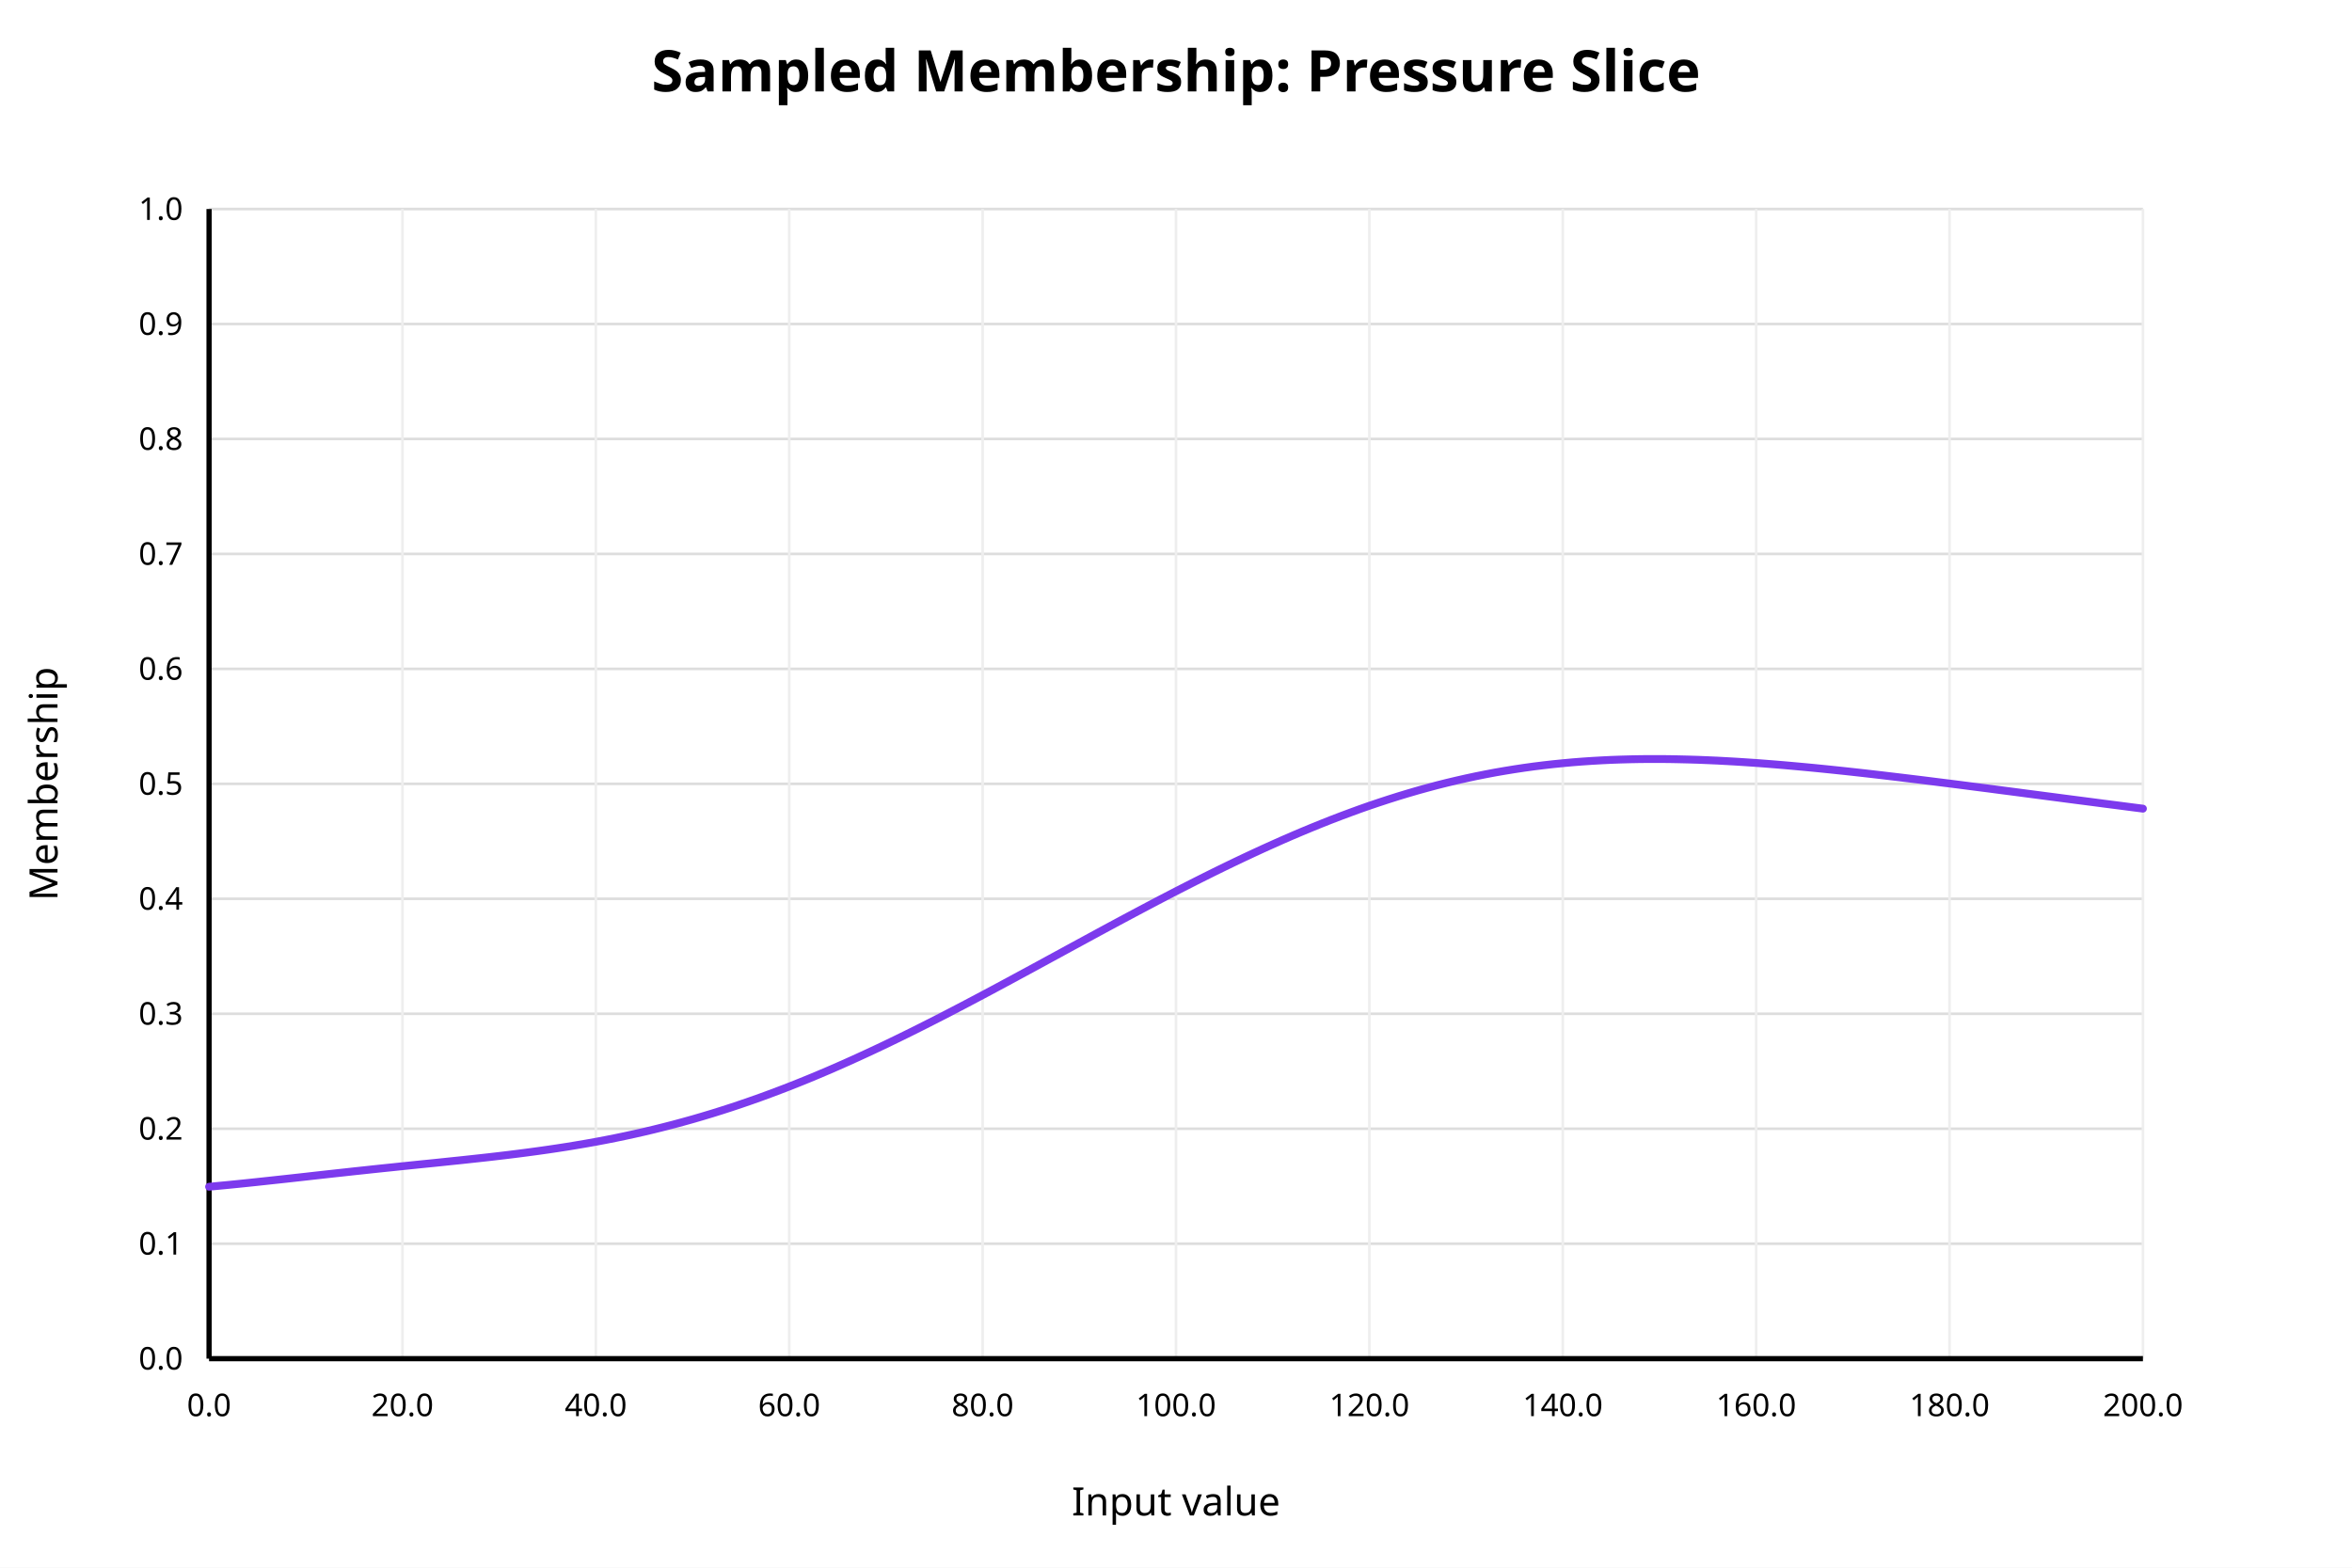
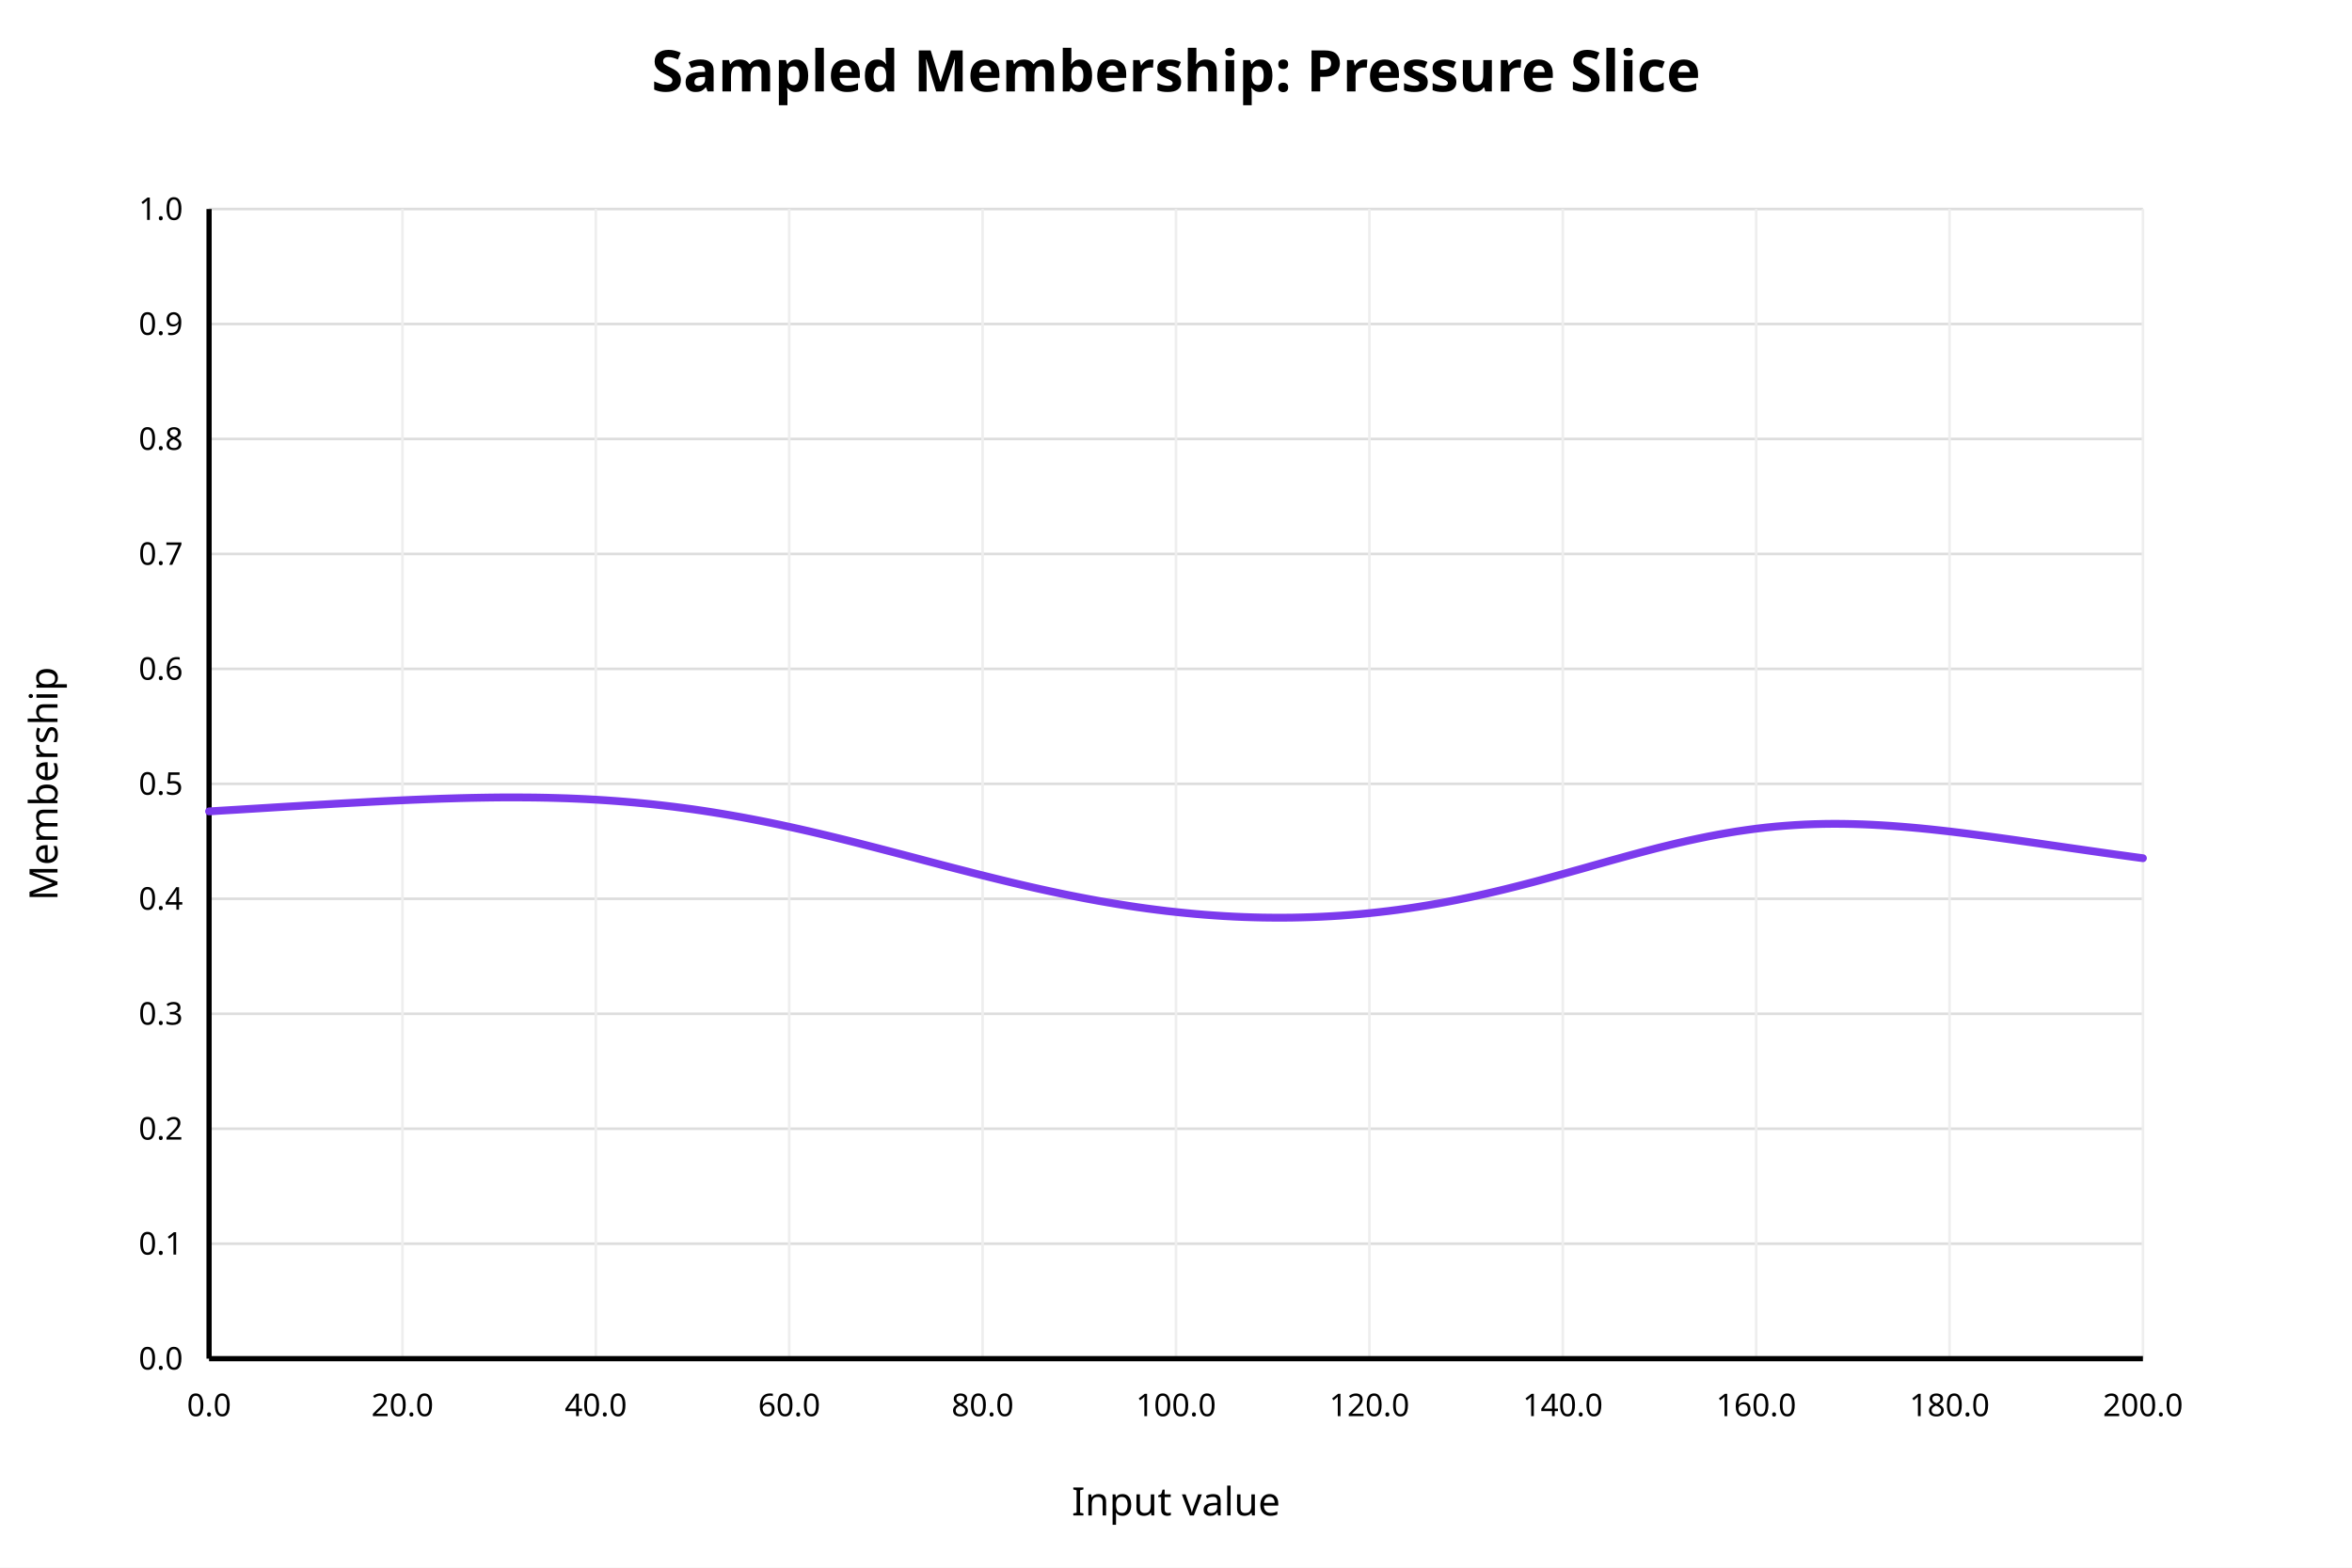
<svg xmlns="http://www.w3.org/2000/svg" width="900" height="600" viewBox="0 0 900 600">
  <rect x="0" y="0" width="900" height="600" fill="white" />
  <text x="450" y="35" text-anchor="middle" font-family="sans-serif" font-size="22" font-weight="bold" fill="black">Sampled Membership: Pressure Slice</text>
  <line x1="80" y1="520.00" x2="820" y2="520.00" stroke="#dddddd" stroke-width="1" />
  <text x="70" y="520.00" text-anchor="end" dominant-baseline="middle" font-family="sans-serif" font-size="12" fill="black">0.0</text>
  <line x1="80" y1="476.00" x2="820" y2="476.00" stroke="#dddddd" stroke-width="1" />
  <text x="70" y="476.00" text-anchor="end" dominant-baseline="middle" font-family="sans-serif" font-size="12" fill="black">0.1</text>
  <line x1="80" y1="432.00" x2="820" y2="432.00" stroke="#dddddd" stroke-width="1" />
  <text x="70" y="432.00" text-anchor="end" dominant-baseline="middle" font-family="sans-serif" font-size="12" fill="black">0.2</text>
  <line x1="80" y1="388.00" x2="820" y2="388.00" stroke="#dddddd" stroke-width="1" />
  <text x="70" y="388.00" text-anchor="end" dominant-baseline="middle" font-family="sans-serif" font-size="12" fill="black">0.3</text>
  <line x1="80" y1="344.00" x2="820" y2="344.00" stroke="#dddddd" stroke-width="1" />
  <text x="70" y="344.00" text-anchor="end" dominant-baseline="middle" font-family="sans-serif" font-size="12" fill="black">0.4</text>
  <line x1="80" y1="300.00" x2="820" y2="300.00" stroke="#dddddd" stroke-width="1" />
  <text x="70" y="300.00" text-anchor="end" dominant-baseline="middle" font-family="sans-serif" font-size="12" fill="black">0.5</text>
  <line x1="80" y1="256.00" x2="820" y2="256.00" stroke="#dddddd" stroke-width="1" />
  <text x="70" y="256.00" text-anchor="end" dominant-baseline="middle" font-family="sans-serif" font-size="12" fill="black">0.6</text>
  <line x1="80" y1="212.00" x2="820" y2="212.00" stroke="#dddddd" stroke-width="1" />
  <text x="70" y="212.00" text-anchor="end" dominant-baseline="middle" font-family="sans-serif" font-size="12" fill="black">0.7</text>
  <line x1="80" y1="168.00" x2="820" y2="168.00" stroke="#dddddd" stroke-width="1" />
  <text x="70" y="168.00" text-anchor="end" dominant-baseline="middle" font-family="sans-serif" font-size="12" fill="black">0.8</text>
  <line x1="80" y1="124.00" x2="820" y2="124.00" stroke="#dddddd" stroke-width="1" />
  <text x="70" y="124.00" text-anchor="end" dominant-baseline="middle" font-family="sans-serif" font-size="12" fill="black">0.9</text>
  <line x1="80" y1="80.00" x2="820" y2="80.00" stroke="#dddddd" stroke-width="1" />
  <text x="70" y="80.00" text-anchor="end" dominant-baseline="middle" font-family="sans-serif" font-size="12" fill="black">1.0</text>
  <line x1="80.00" y1="80" x2="80.00" y2="520" stroke="#eeeeee" stroke-width="1" />
  <text x="80.00" y="542" text-anchor="middle" font-family="sans-serif" font-size="12" fill="black">0.0</text>
  <line x1="154.00" y1="80" x2="154.00" y2="520" stroke="#eeeeee" stroke-width="1" />
  <text x="154.00" y="542" text-anchor="middle" font-family="sans-serif" font-size="12" fill="black">20.0</text>
  <line x1="228.00" y1="80" x2="228.00" y2="520" stroke="#eeeeee" stroke-width="1" />
  <text x="228.00" y="542" text-anchor="middle" font-family="sans-serif" font-size="12" fill="black">40.0</text>
  <line x1="302.00" y1="80" x2="302.00" y2="520" stroke="#eeeeee" stroke-width="1" />
  <text x="302.00" y="542" text-anchor="middle" font-family="sans-serif" font-size="12" fill="black">60.0</text>
  <line x1="376.00" y1="80" x2="376.00" y2="520" stroke="#eeeeee" stroke-width="1" />
  <text x="376.00" y="542" text-anchor="middle" font-family="sans-serif" font-size="12" fill="black">80.0</text>
  <line x1="450.00" y1="80" x2="450.00" y2="520" stroke="#eeeeee" stroke-width="1" />
  <text x="450.00" y="542" text-anchor="middle" font-family="sans-serif" font-size="12" fill="black">100.0</text>
  <line x1="524.00" y1="80" x2="524.00" y2="520" stroke="#eeeeee" stroke-width="1" />
  <text x="524.00" y="542" text-anchor="middle" font-family="sans-serif" font-size="12" fill="black">120.0</text>
  <line x1="598.00" y1="80" x2="598.00" y2="520" stroke="#eeeeee" stroke-width="1" />
  <text x="598.00" y="542" text-anchor="middle" font-family="sans-serif" font-size="12" fill="black">140.0</text>
  <line x1="672.00" y1="80" x2="672.00" y2="520" stroke="#eeeeee" stroke-width="1" />
  <text x="672.00" y="542" text-anchor="middle" font-family="sans-serif" font-size="12" fill="black">160.0</text>
  <line x1="746.00" y1="80" x2="746.00" y2="520" stroke="#eeeeee" stroke-width="1" />
  <text x="746.00" y="542" text-anchor="middle" font-family="sans-serif" font-size="12" fill="black">180.0</text>
  <line x1="820.00" y1="80" x2="820.00" y2="520" stroke="#eeeeee" stroke-width="1" />
  <text x="820.00" y="542" text-anchor="middle" font-family="sans-serif" font-size="12" fill="black">200.0</text>
  <line x1="80" y1="520" x2="820" y2="520" stroke="black" stroke-width="2" />
  <line x1="80" y1="80" x2="80" y2="520" stroke="black" stroke-width="2" />
  <text x="450" y="580" text-anchor="middle" font-family="sans-serif" font-size="15" fill="black">Input value</text>
  <text x="22" y="300" text-anchor="middle" font-family="sans-serif" font-size="15" fill="black" transform="rotate(-90 22 300)">Membership</text>
-   <polyline fill="none" stroke="#7c3aed" stroke-width="3" stroke-linejoin="round" stroke-linecap="round" points="80.00,454.20 83.70,453.85 87.40,453.50 91.10,453.13 94.80,452.75 98.50,452.36 102.20,451.96 105.90,451.56 109.60,451.16 113.30,450.75 117.00,450.34 120.70,449.92 124.40,449.51 128.10,449.10 131.80,448.70 135.50,448.29 139.20,447.90 142.90,447.50 146.60,447.11 150.30,446.73 154.00,446.34 157.70,445.96 161.40,445.58 165.10,445.21 168.80,444.83 172.50,444.44 176.20,444.06 179.90,443.66 183.60,443.26 187.30,442.85 191.00,442.42 194.70,441.98 198.40,441.52 202.10,441.04 205.80,440.54 209.50,440.02 213.20,439.47 216.90,438.90 220.60,438.29 224.30,437.66 228.00,437.00 231.70,436.30 235.40,435.57 239.10,434.80 242.80,434.00 246.50,433.16 250.20,432.28 253.90,431.36 257.60,430.41 261.30,429.41 265.00,428.38 268.70,427.30 272.40,426.19 276.10,425.03 279.80,423.84 283.50,422.60 287.20,421.33 290.90,420.02 294.60,418.66 298.30,417.27 302.00,415.85 305.70,414.38 309.40,412.88 313.10,411.34 316.80,409.77 320.50,408.16 324.20,406.52 327.90,404.85 331.60,403.15 335.30,401.42 339.00,399.67 342.70,397.88 346.40,396.07 350.10,394.24 353.80,392.38 357.50,390.50 361.20,388.61 364.90,386.69 368.60,384.76 372.30,382.81 376.00,380.85 379.70,378.88 383.40,376.89 387.10,374.90 390.80,372.90 394.50,370.90 398.20,368.89 401.90,366.87 405.60,364.86 409.30,362.84 413.00,360.83 416.70,358.82 420.40,356.81 424.10,354.81 427.80,352.82 431.50,350.84 435.20,348.87 438.90,346.91 442.60,344.96 446.30,343.03 450.00,341.11 453.70,339.22 457.40,337.34 461.10,335.48 464.80,333.64 468.50,331.83 472.20,330.04 475.90,328.28 479.60,326.55 483.30,324.84 487.00,323.17 490.70,321.52 494.40,319.91 498.10,318.34 501.80,316.80 505.50,315.30 509.20,313.83 512.90,312.41 516.60,311.03 520.30,309.68 524.00,308.38 527.70,307.13 531.40,305.92 535.10,304.75 538.80,303.63 542.50,302.55 546.20,301.53 549.90,300.54 553.60,299.61 557.30,298.73 561.00,297.89 564.70,297.10 568.40,296.36 572.10,295.66 575.80,295.02 579.50,294.42 583.20,293.86 586.90,293.35 590.60,292.89 594.30,292.47 598.00,292.10 601.70,291.76 605.40,291.47 609.10,291.22 612.80,291.01 616.50,290.83 620.20,290.70 623.90,290.60 627.60,290.53 631.30,290.50 635.00,290.50 638.70,290.53 642.40,290.60 646.10,290.69 649.80,290.80 653.50,290.95 657.20,291.11 660.90,291.31 664.60,291.52 668.30,291.76 672.00,292.01 675.70,292.29 679.40,292.58 683.10,292.89 686.80,293.22 690.50,293.56 694.20,293.91 697.90,294.28 701.60,294.66 705.30,295.05 709.00,295.45 712.70,295.86 716.40,296.28 720.10,296.71 723.80,297.15 727.50,297.59 731.20,298.04 734.90,298.49 738.60,298.95 742.30,299.42 746.00,299.88 749.70,300.35 753.40,300.83 757.10,301.31 760.80,301.78 764.50,302.27 768.20,302.75 771.90,303.23 775.60,303.72 779.30,304.20 783.00,304.69 786.70,305.17 790.40,305.66 794.10,306.14 797.80,306.62 801.50,307.10 805.20,307.59 808.90,308.06 812.60,308.54 816.30,309.02 820.00,309.49" />
+   <polyline fill="none" stroke="#7c3aed" stroke-width="3" stroke-linejoin="round" stroke-linecap="round" points="80.00,310.54 83.70,310.31 87.40,310.09 91.10,309.87 94.80,309.64 98.50,309.42 102.20,309.19 105.90,308.96 109.60,308.74 113.30,308.52 117.00,308.29 120.70,308.07 124.40,307.86 128.10,307.64 131.80,307.43 135.50,307.23 139.20,307.03 142.90,306.83 146.60,306.64 150.30,306.46 154.00,306.29 157.70,306.12 161.40,305.97 165.10,305.83 168.80,305.69 172.50,305.58 176.20,305.47 179.90,305.38 183.60,305.31 187.30,305.25 191.00,305.21 194.70,305.19 198.40,305.20 202.10,305.22 205.80,305.26 209.50,305.33 213.20,305.43 216.90,305.54 220.60,305.69 224.30,305.86 228.00,306.06 231.70,306.29 235.40,306.55 239.10,306.84 242.80,307.15 246.50,307.50 250.20,307.88 253.90,308.30 257.60,308.74 261.30,309.22 265.00,309.72 268.70,310.26 272.40,310.83 276.10,311.43 279.80,312.06 283.50,312.72 287.20,313.41 290.90,314.13 294.60,314.87 298.30,315.64 302.00,316.44 305.70,317.26 309.40,318.10 313.10,318.96 316.80,319.84 320.50,320.74 324.20,321.65 327.90,322.58 331.60,323.52 335.30,324.47 339.00,325.43 342.70,326.39 346.40,327.36 350.10,328.33 353.80,329.31 357.50,330.28 361.20,331.25 364.90,332.21 368.60,333.16 372.30,334.11 376.00,335.04 379.70,335.96 383.40,336.87 387.10,337.76 390.80,338.63 394.50,339.49 398.20,340.32 401.90,341.13 405.60,341.91 409.30,342.67 413.00,343.40 416.70,344.11 420.40,344.79 424.10,345.43 427.80,346.05 431.50,346.63 435.20,347.19 438.90,347.71 442.60,348.19 446.30,348.65 450.00,349.06 453.70,349.44 457.40,349.79 461.10,350.10 464.80,350.37 468.50,350.61 472.20,350.81 475.90,350.97 479.60,351.09 483.30,351.18 487.00,351.22 490.70,351.23 494.40,351.20 498.10,351.12 501.80,351.01 505.50,350.86 509.20,350.67 512.90,350.44 516.60,350.16 520.30,349.85 524.00,349.49 527.70,349.09 531.40,348.66 535.10,348.18 538.80,347.66 542.50,347.10 546.20,346.50 549.90,345.86 553.60,345.18 557.30,344.47 561.00,343.71 564.70,342.93 568.40,342.10 572.10,341.25 575.80,340.36 579.50,339.44 583.20,338.50 586.90,337.54 590.60,336.55 594.30,335.54 598.00,334.52 601.70,333.49 605.40,332.46 609.10,331.41 612.80,330.37 616.50,329.33 620.20,328.31 623.90,327.29 627.60,326.30 631.30,325.32 635.00,324.37 638.70,323.46 642.40,322.57 646.10,321.73 649.80,320.93 653.50,320.17 657.20,319.46 660.90,318.81 664.60,318.20 668.30,317.66 672.00,317.16 675.70,316.73 679.40,316.35 683.10,316.04 686.80,315.78 690.50,315.57 694.20,315.43 697.90,315.34 701.60,315.30 705.30,315.32 709.00,315.39 712.70,315.50 716.40,315.66 720.10,315.86 723.80,316.10 727.50,316.38 731.20,316.69 734.90,317.03 738.60,317.40 742.30,317.80 746.00,318.22 749.70,318.67 753.40,319.13 757.10,319.61 760.80,320.10 764.50,320.60 768.20,321.11 771.90,321.63 775.60,322.16 779.30,322.69 783.00,323.23 786.70,323.76 790.40,324.30 794.10,324.83 797.80,325.36 801.50,325.89 805.20,326.42 808.90,326.94 812.60,327.45 816.30,327.96 820.00,328.46" />
</svg>
